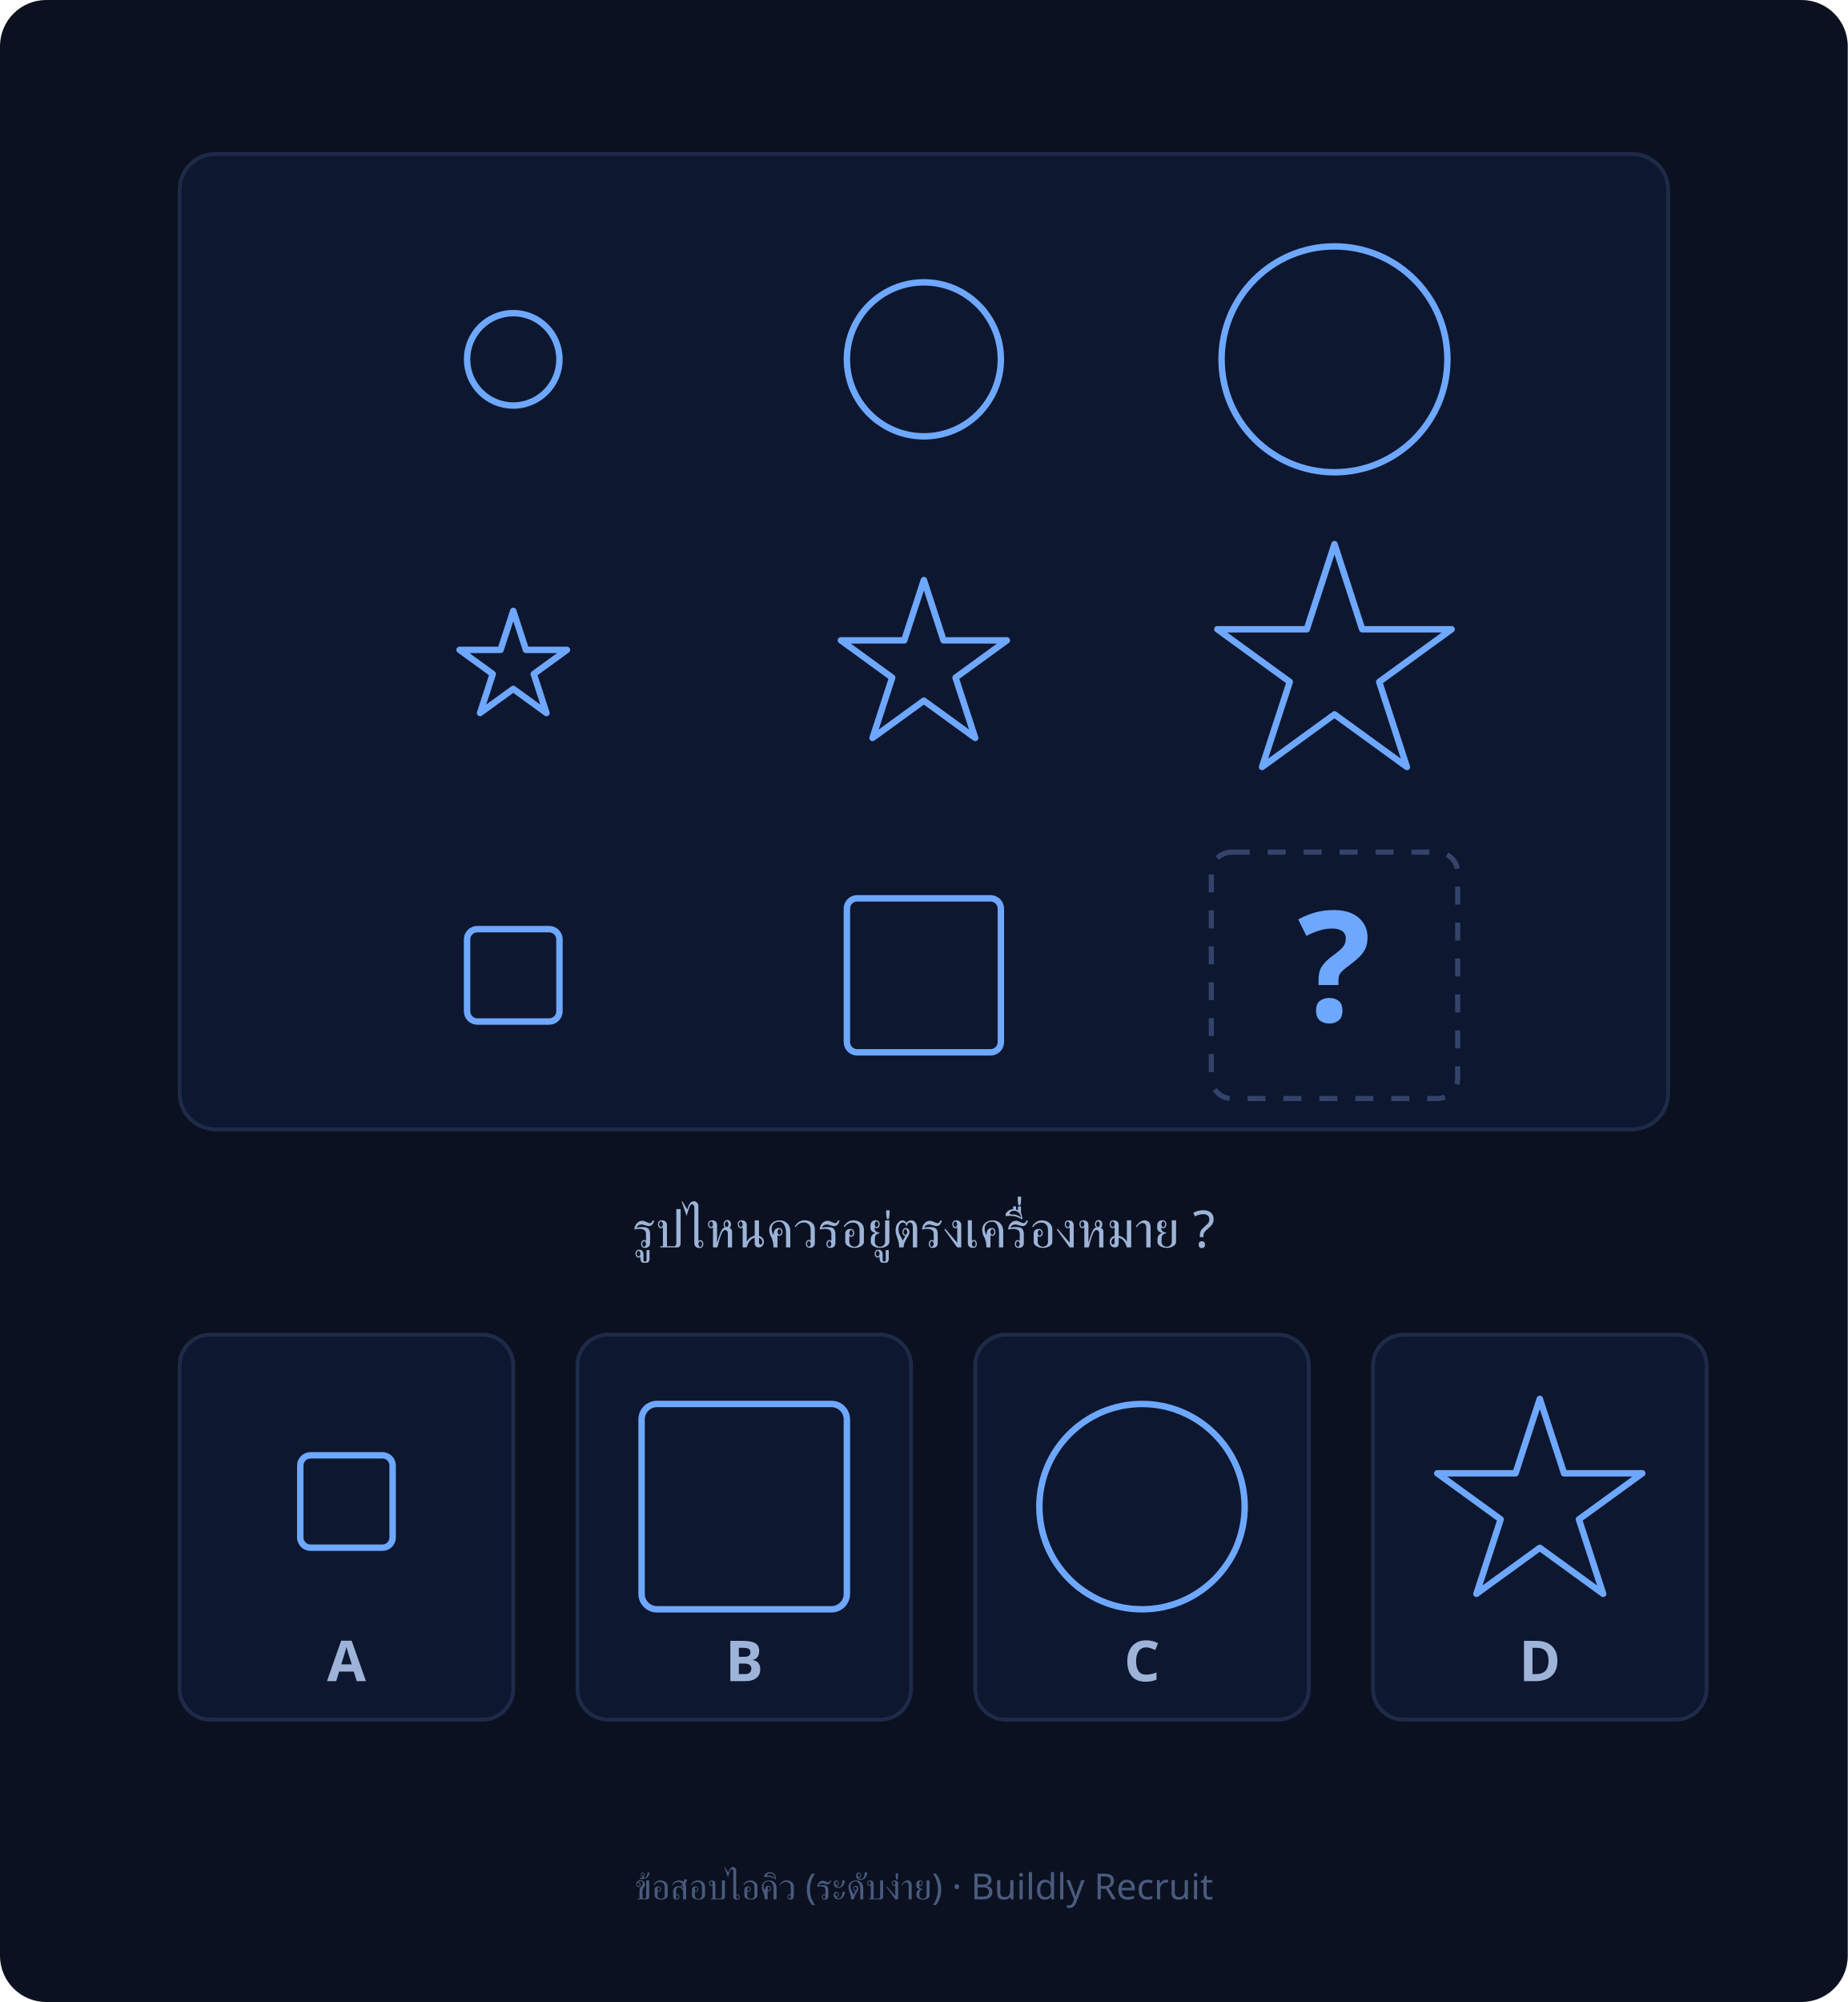
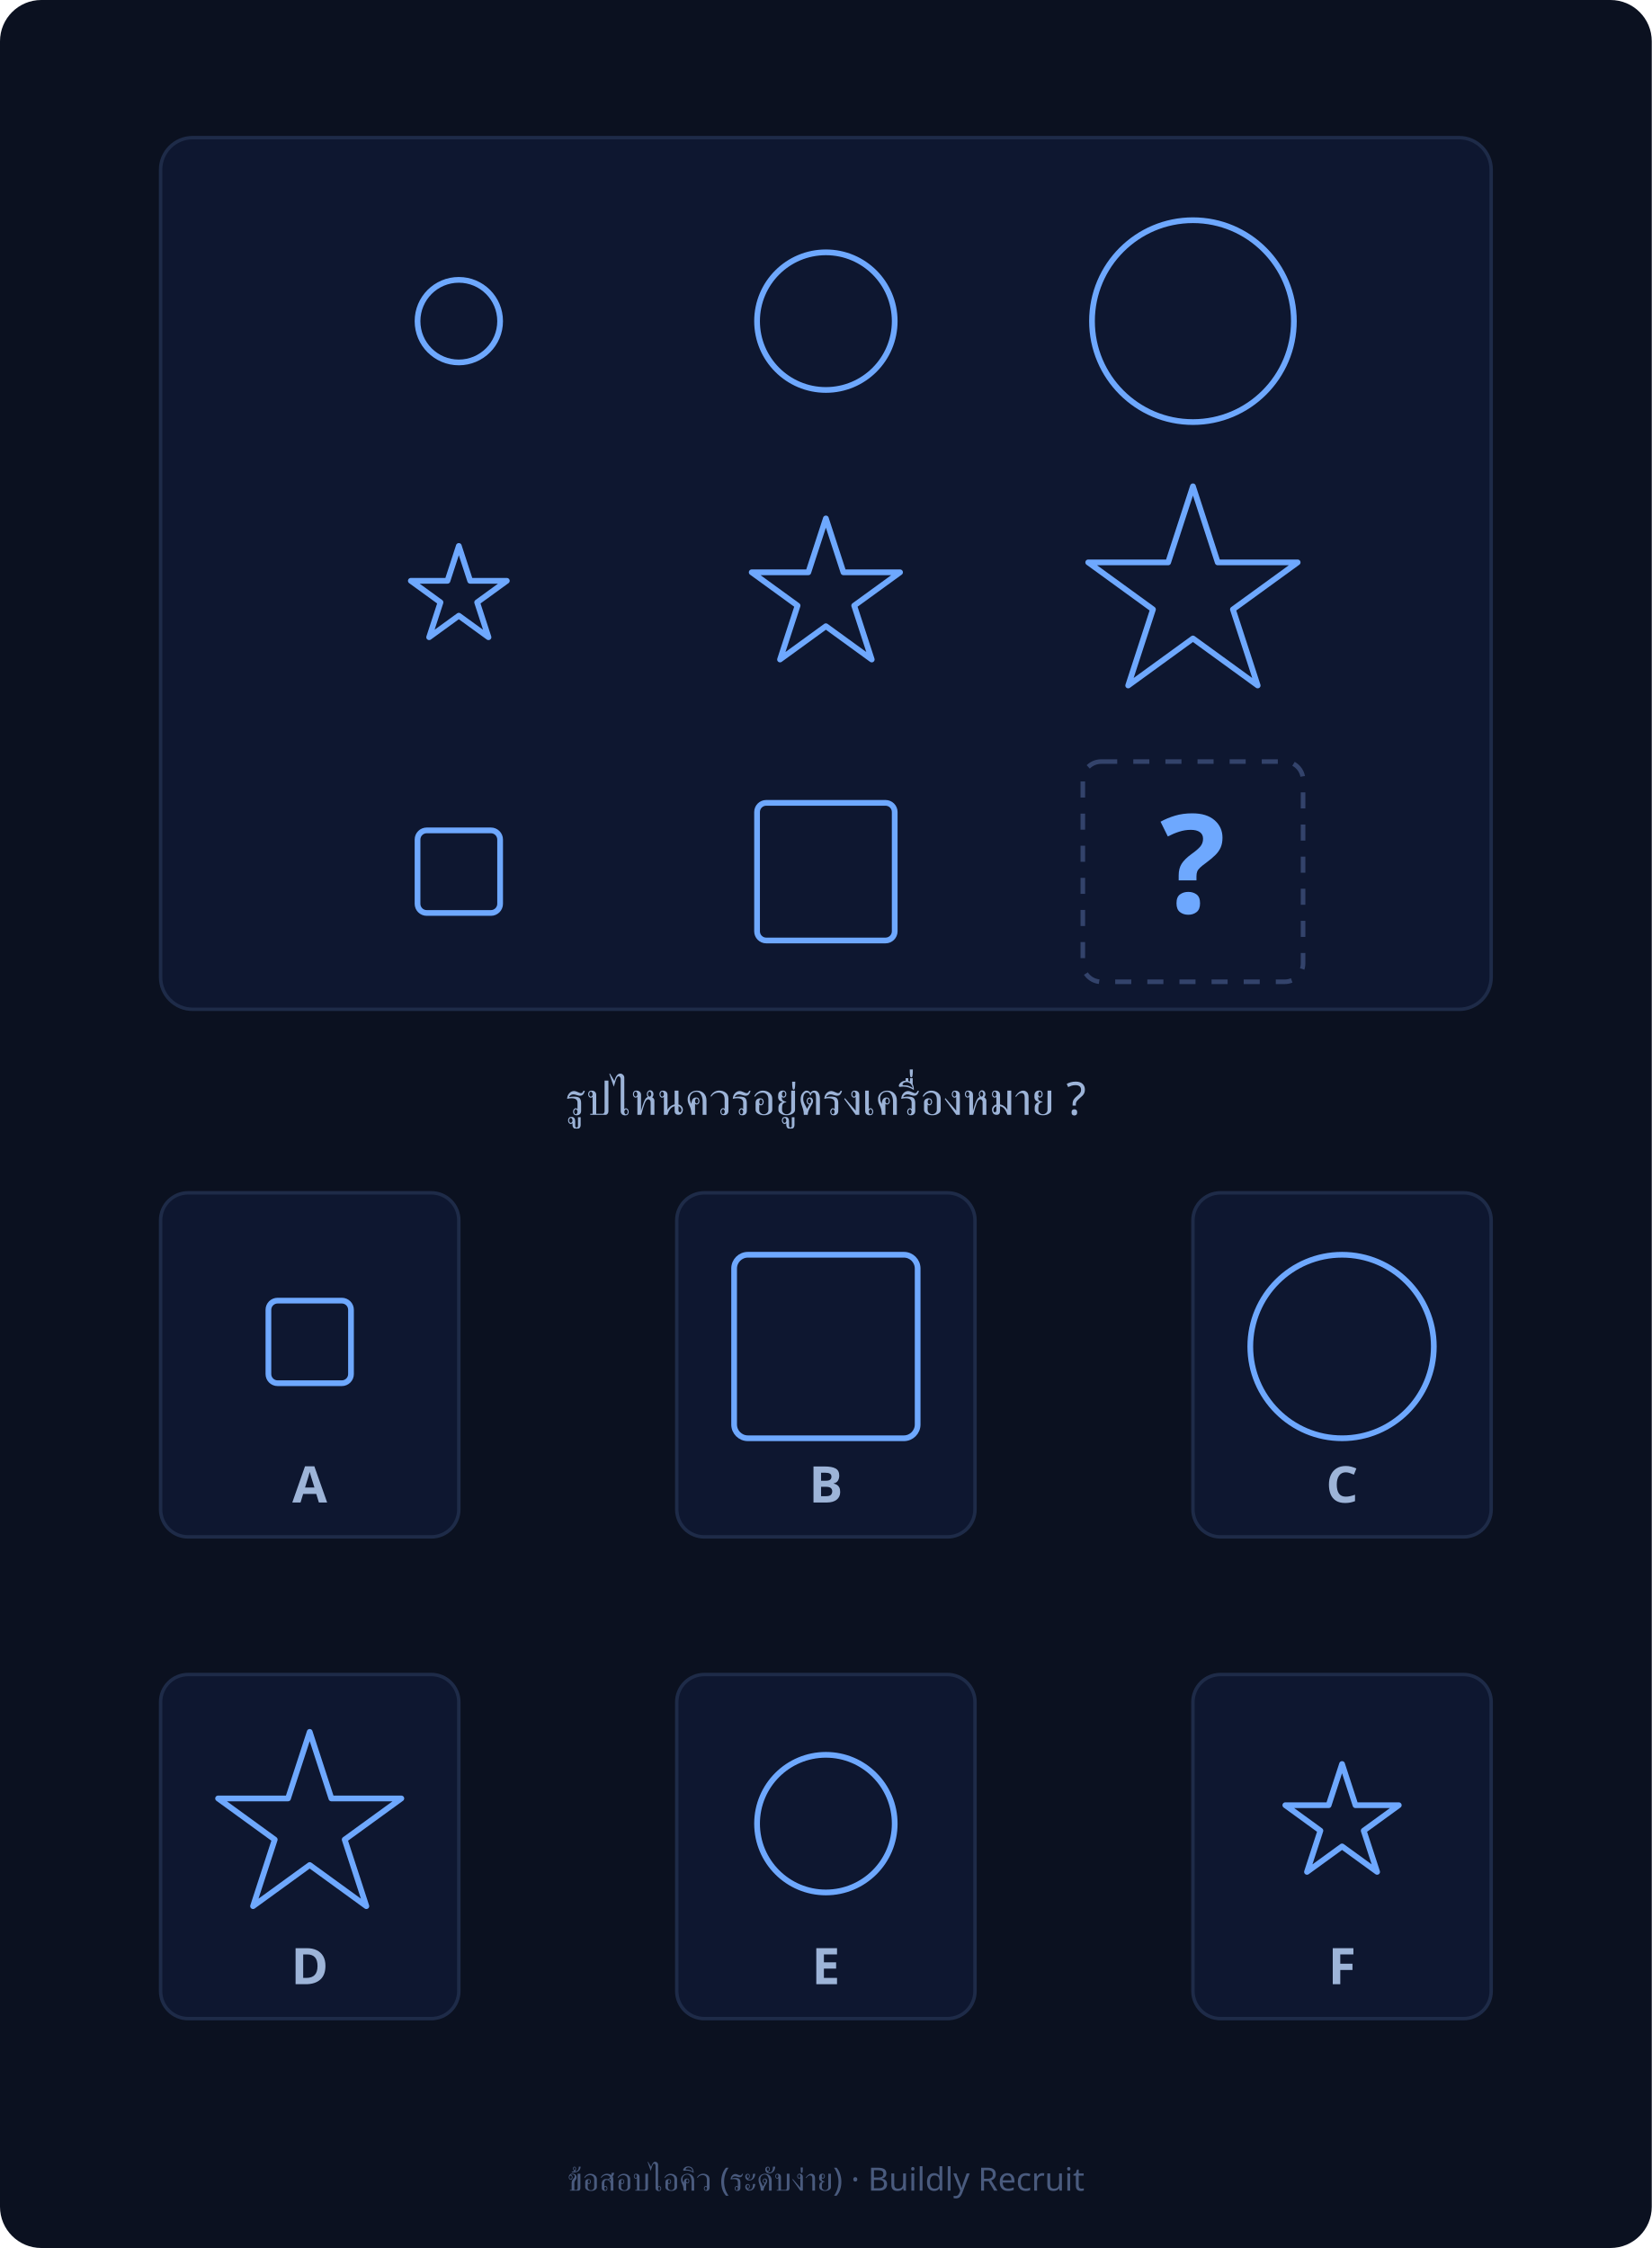
- <svg xmlns="http://www.w3.org/2000/svg" viewBox="0 0 720 780" font-family="system-ui, sans-serif">
-   <rect x="0" y="0" width="720" height="780" rx="18" fill="#0b1120" />
+ <svg xmlns="http://www.w3.org/2000/svg" viewBox="0 0 720 980" font-family="system-ui, sans-serif">
+   <rect x="0" y="0" width="720" height="980" rx="18" fill="#0b1120" />
  <rect x="70" y="60" width="580" height="380" rx="14" fill="#0e1730" stroke="#1e2b48" stroke-width="1.5" />
  <circle cx="200" cy="140" r="18" fill="none" stroke="#6ea8fe" stroke-width="2.5" />
  <circle cx="360" cy="140" r="30" fill="none" stroke="#6ea8fe" stroke-width="2.5" />
  <circle cx="520" cy="140" r="44" fill="none" stroke="#6ea8fe" stroke-width="2.5" />
  <g transform="translate(200,260) scale(22)">
    <polygon points="0,-1 0.225,-0.309 0.951,-0.309 0.363,0.118 0.588,0.809 0,0.382 -0.588,0.809 -0.363,0.118 -0.951,-0.309 -0.225,-0.309" fill="none" stroke="#6ea8fe" stroke-width="2.5" vector-effect="non-scaling-stroke" stroke-linejoin="round" />
  </g>
  <g transform="translate(360,260) scale(34)">
    <polygon points="0,-1 0.225,-0.309 0.951,-0.309 0.363,0.118 0.588,0.809 0,0.382 -0.588,0.809 -0.363,0.118 -0.951,-0.309 -0.225,-0.309" fill="none" stroke="#6ea8fe" stroke-width="2.5" vector-effect="non-scaling-stroke" stroke-linejoin="round" />
  </g>
  <g transform="translate(520,260) scale(48)">
    <polygon points="0,-1 0.225,-0.309 0.951,-0.309 0.363,0.118 0.588,0.809 0,0.382 -0.588,0.809 -0.363,0.118 -0.951,-0.309 -0.225,-0.309" fill="none" stroke="#6ea8fe" stroke-width="2.5" vector-effect="non-scaling-stroke" stroke-linejoin="round" />
  </g>
  <rect x="182" y="362" width="36" height="36" rx="4" fill="none" stroke="#6ea8fe" stroke-width="2.5" />
  <rect x="330" y="350" width="60" height="60" rx="4" fill="none" stroke="#6ea8fe" stroke-width="2.5" />
  <rect x="472" y="332" width="96" height="96" rx="8" fill="none" stroke="#33436b" stroke-width="2" stroke-dasharray="7 7" />
  <text x="520" y="398" text-anchor="middle" font-size="60" font-weight="700" fill="#6ea8fe">?</text>
  <text x="360" y="486" text-anchor="middle" font-size="20" fill="#9db4d8">รูปไหนควรอยู่ตรงเครื่องหมาย ?</text>
  <g>
-     <rect x="70" y="520" width="130" height="150" rx="12" fill="#0e1730" stroke="#1e2b48" stroke-width="1.5" />
-     <rect x="117" y="567" width="36" height="36" rx="4" fill="none" stroke="#6ea8fe" stroke-width="2.5" />
-     <text x="135" y="655" text-anchor="middle" font-size="22" font-weight="700" fill="#9db4d8">A</text>
-     <rect x="225" y="520" width="130" height="150" rx="12" fill="#0e1730" stroke="#1e2b48" stroke-width="1.5" />
-     <rect x="250" y="547" width="80" height="80" rx="6" fill="none" stroke="#6ea8fe" stroke-width="2.5" />
-     <text x="290" y="655" text-anchor="middle" font-size="22" font-weight="700" fill="#9db4d8">B</text>
-     <rect x="380" y="520" width="130" height="150" rx="12" fill="#0e1730" stroke="#1e2b48" stroke-width="1.5" />
-     <circle cx="445" cy="587" r="40" fill="none" stroke="#6ea8fe" stroke-width="2.5" />
-     <text x="445" y="655" text-anchor="middle" font-size="22" font-weight="700" fill="#9db4d8">C</text>
-     <rect x="535" y="520" width="130" height="150" rx="12" fill="#0e1730" stroke="#1e2b48" stroke-width="1.5" />
-     <g transform="translate(600,587) scale(42)">
+     <g transform="translate(0,0)">
+       <rect x="70" y="520" width="130" height="150" rx="12" fill="#0e1730" stroke="#1e2b48" stroke-width="1.5" />
+       <rect x="117" y="567" width="36" height="36" rx="4" fill="none" stroke="#6ea8fe" stroke-width="2.5" />
+       <text x="135" y="655" text-anchor="middle" font-size="22" font-weight="700" fill="#9db4d8">A</text>
+     </g>
+     <g transform="translate(70,0)">
+       <rect x="225" y="520" width="130" height="150" rx="12" fill="#0e1730" stroke="#1e2b48" stroke-width="1.5" />
+       <rect x="250" y="547" width="80" height="80" rx="6" fill="none" stroke="#6ea8fe" stroke-width="2.5" />
+       <text x="290" y="655" text-anchor="middle" font-size="22" font-weight="700" fill="#9db4d8">B</text>
+     </g>
+     <g transform="translate(140,0)">
+       <rect x="380" y="520" width="130" height="150" rx="12" fill="#0e1730" stroke="#1e2b48" stroke-width="1.5" />
+       <circle cx="445" cy="587" r="40" fill="none" stroke="#6ea8fe" stroke-width="2.5" />
+       <text x="445" y="655" text-anchor="middle" font-size="22" font-weight="700" fill="#9db4d8">C</text>
+     </g>
+     <g transform="translate(-465,210)">
+       <rect x="535" y="520" width="130" height="150" rx="12" fill="#0e1730" stroke="#1e2b48" stroke-width="1.5" />
+       <g transform="translate(600,587) scale(42)">
+         <polygon points="0,-1 0.225,-0.309 0.951,-0.309 0.363,0.118 0.588,0.809 0,0.382 -0.588,0.809 -0.363,0.118 -0.951,-0.309 -0.225,-0.309" fill="none" stroke="#6ea8fe" stroke-width="2.5" vector-effect="non-scaling-stroke" stroke-linejoin="round" />
+       </g>
+       <text x="600" y="655" text-anchor="middle" font-size="22" font-weight="700" fill="#9db4d8">D</text>
+     </g>
+     <rect x="295" y="730" width="130" height="150" rx="12" fill="#0e1730" stroke="#1e2b48" stroke-width="1.5" />
+     <circle cx="360" cy="795" r="30" fill="none" stroke="#6ea8fe" stroke-width="2.5" />
+     <text x="360" y="865" text-anchor="middle" font-size="22" font-weight="700" fill="#9db4d8">E</text>
+     <rect x="520" y="730" width="130" height="150" rx="12" fill="#0e1730" stroke="#1e2b48" stroke-width="1.5" />
+     <g transform="translate(585,795) scale(26)">
      <polygon points="0,-1 0.225,-0.309 0.951,-0.309 0.363,0.118 0.588,0.809 0,0.382 -0.588,0.809 -0.363,0.118 -0.951,-0.309 -0.225,-0.309" fill="none" stroke="#6ea8fe" stroke-width="2.5" vector-effect="non-scaling-stroke" stroke-linejoin="round" />
    </g>
-     <text x="600" y="655" text-anchor="middle" font-size="22" font-weight="700" fill="#9db4d8">D</text>
+     <text x="585" y="865" text-anchor="middle" font-size="22" font-weight="700" fill="#9db4d8">F</text>
  </g>
-   <text x="360" y="740" text-anchor="middle" font-size="14" fill="#4a5b7e">ข้อสอบไอคิว (ระดับง่าย) · Buildly Recruit</text>
+   <text x="360" y="955" text-anchor="middle" font-size="14" fill="#4a5b7e">ข้อสอบไอคิว (ระดับง่าย) · Buildly Recruit</text>
</svg>
